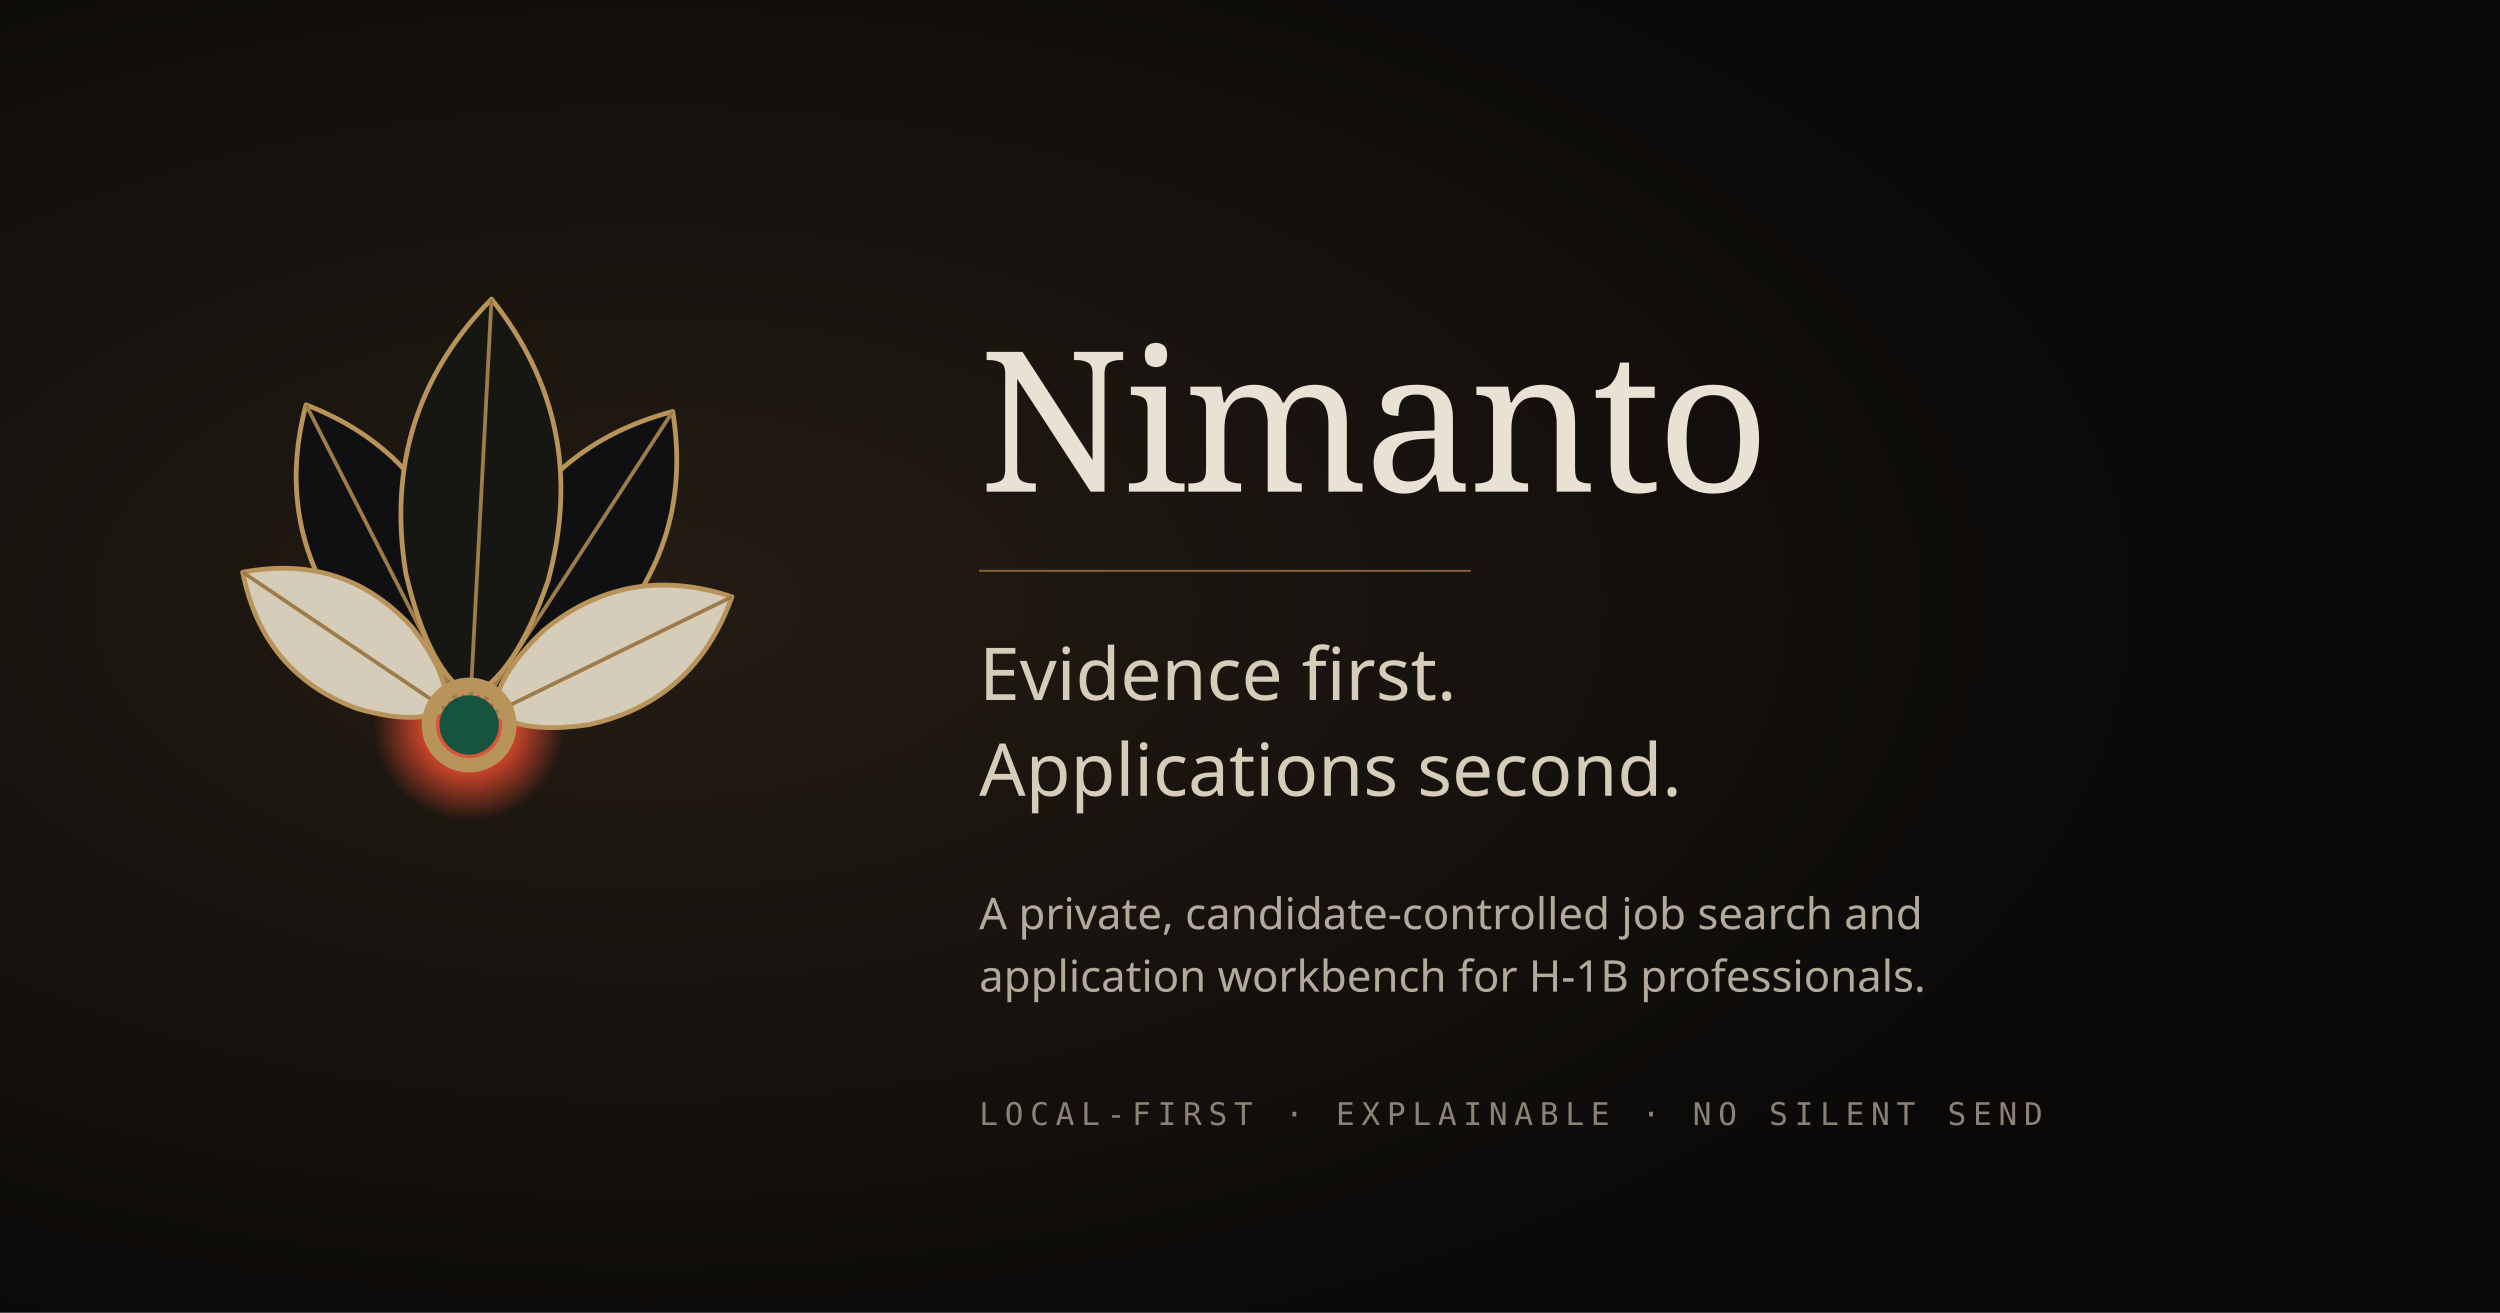
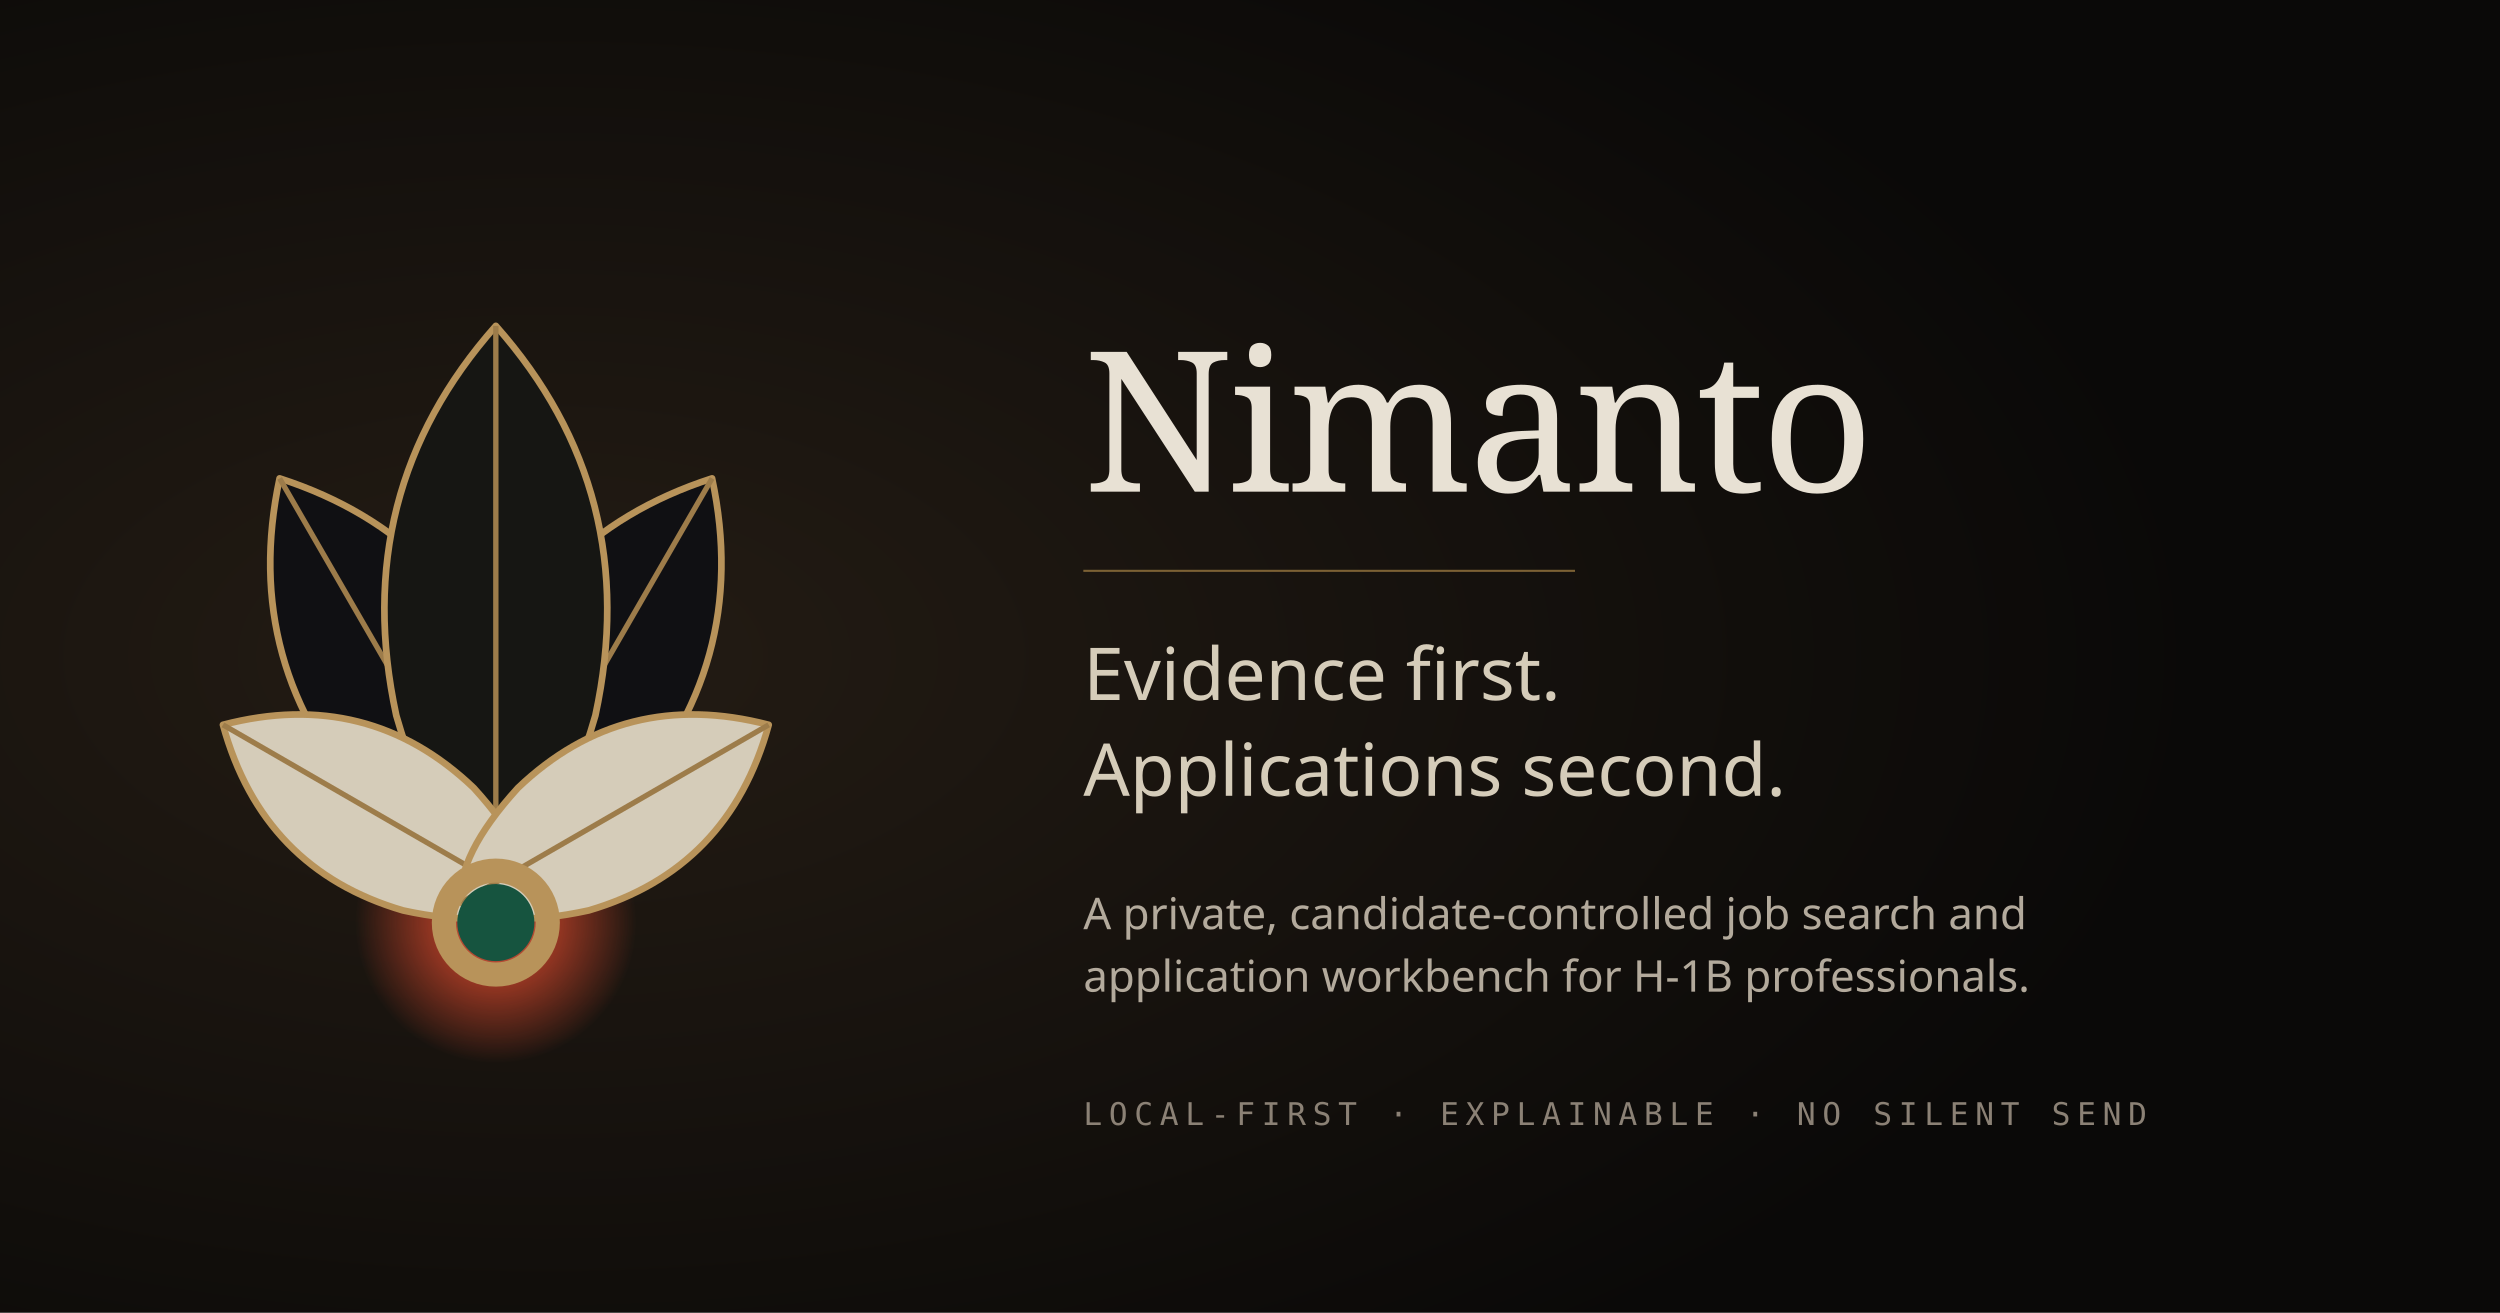
<svg xmlns="http://www.w3.org/2000/svg" viewBox="0 0 1200 630" width="1200" height="630" role="img" aria-label="Nimanto — evidence first, applications second">
  <defs>
-     <radialGradient id="umber" cx="26%" cy="46%" r="64%">
+     <radialGradient id="umber" cx="22%" cy="50%" r="66%">
      <stop offset="0" stop-color="#241C14" />
      <stop offset="1" stop-color="#0A0908" />
    </radialGradient>
    <radialGradient id="light" cx="50%" cy="50%" r="50%">
      <stop offset="0" stop-color="#E8785F" />
-       <stop offset=".45" stop-color="#D6472C" />
+       <stop offset=".4" stop-color="#D6472C" stop-opacity=".7" />
      <stop offset="1" stop-color="#D6472C" stop-opacity="0" />
    </radialGradient>
  </defs>
  <rect width="1200" height="630" fill="#0A0908" />
  <rect width="1200" height="630" fill="url(#umber)" />
-   <g transform="translate(78 118) scale(4.6)" stroke-linejoin="round">
-     <circle cx="32" cy="50" r="10" fill="url(#light)" />
-     <g transform="translate(33.63 47.48) rotate(33)">
-       <path d="M0 -36.00 Q9.80 -25.20 6.60 -10.80 Q4.00 -1.98 0 0 Q-4.00 -1.98 -6.60 -10.80 Q-9.80 -25.20 0 -36.00 Z" fill="#101013" stroke="#B8935A" stroke-width=".5" />
-       <path d="M0 0 L0 -36.00" stroke="#9D7C4A" stroke-width=".4" fill="none" />
+   <g stroke-linejoin="round">
+     <circle cx="238" cy="442.84" r="67.58" fill="url(#light)" />
+     <g transform="translate(247.65 426.11) rotate(-30)">
+       <path d="M0 -226.88 Q61.47 -158.82 41.35 -68.06 Q25.1 -12.55 0 0 Q-25.1 -12.55 -41.35 -68.06 Q-61.47 -158.82 0 -226.88 Z" fill="#101013" stroke="#B8935A" stroke-width="3.22" />
+       <path d="M0 0 L0 -226.88" stroke="#9D7C4A" stroke-width="2.57" fill="none" />
    </g>
-     <g transform="translate(30.64 47.33) rotate(-27)">
-       <path d="M0 -34.50 Q9.31 -24.15 6.27 -10.35 Q3.80 -1.90 0 0 Q-3.80 -1.90 -6.27 -10.35 Q-9.31 -24.15 0 -34.50 Z" fill="#101013" stroke="#B8935A" stroke-width=".5" />
-       <path d="M0 0 L0 -34.50" stroke="#9D7C4A" stroke-width=".4" fill="none" />
+     <g transform="translate(228.35 426.11) rotate(30)">
+       <path d="M0 -226.88 Q61.47 -158.82 41.35 -68.06 Q25.1 -12.55 0 0 Q-25.1 -12.55 -41.35 -68.06 Q-61.47 -158.82 0 -226.88 Z" fill="#101013" stroke="#B8935A" stroke-width="3.22" />
+       <path d="M0 0 L0 -226.88" stroke="#9D7C4A" stroke-width="2.57" fill="none" />
    </g>
-     <g transform="translate(32.16 47.00) rotate(3)">
-       <path d="M0 -41.50 Q11.03 -29.05 7.43 -12.45 Q4.50 -2.28 0 0 Q-4.50 -2.28 -7.43 -12.45 Q-11.03 -29.05 0 -41.50 Z" fill="#161613" stroke="#B8935A" stroke-width=".5" />
-       <path d="M0 0 L0 -41.50" stroke="#9D7C4A" stroke-width=".4" fill="none" />
+     <g transform="translate(238 423.53) rotate(0)">
+       <path d="M0 -267.11 Q70.96 -186.98 47.79 -80.13 Q28.96 -14.64 0 0 Q-28.96 -14.64 -47.79 -80.13 Q-70.96 -186.98 0 -267.11 Z" fill="#161613" stroke="#B8935A" stroke-width="3.22" />
+       <path d="M0 0 L0 -267.11" stroke="#9D7C4A" stroke-width="2.57" fill="none" />
    </g>
-     <g transform="translate(34.70 48.68) rotate(64)">
-       <path d="M0 -27.50 Q8.08 -19.25 5.45 -8.25 Q3.30 -1.51 0 0 Q-3.30 -1.51 -5.45 -8.25 Q-8.08 -19.25 0 -27.50 Z" fill="#D5CCB9" stroke="#B8935A" stroke-width=".5" />
-       <path d="M0 0 L0 -27.50" stroke="#9D7C4A" stroke-width=".4" fill="none" />
+     <g transform="translate(254.73 433.19) rotate(-60)">
+       <path d="M0 -170.56 Q50.53 -119.39 33.95 -51.17 Q20.6 -9.33 0 0 Q-20.6 -9.33 -33.95 -51.17 Q-50.53 -119.39 0 -170.56 Z" fill="#D5CCB9" stroke="#B8935A" stroke-width="3.22" />
+       <path d="M0 0 L0 -170.56" stroke="#9D7C4A" stroke-width="2.57" fill="none" />
    </g>
-     <g transform="translate(29.51 48.32) rotate(-56)">
-       <path d="M0 -25.50 Q7.59 -17.85 5.12 -7.65 Q3.10 -1.40 0 0 Q-3.10 -1.40 -5.12 -7.65 Q-7.59 -17.85 0 -25.50 Z" fill="#D5CCB9" stroke="#B8935A" stroke-width=".5" />
-       <path d="M0 0 L0 -25.50" stroke="#9D7C4A" stroke-width=".4" fill="none" />
+     <g transform="translate(221.27 433.19) rotate(60)">
+       <path d="M0 -170.56 Q50.53 -119.39 33.95 -51.17 Q20.6 -9.33 0 0 Q-20.6 -9.33 -33.95 -51.17 Q-50.53 -119.39 0 -170.56 Z" fill="#D5CCB9" stroke="#B8935A" stroke-width="3.22" />
+       <path d="M0 0 L0 -170.56" stroke="#9D7C4A" stroke-width="2.57" fill="none" />
    </g>
-     <circle cx="32" cy="50" r="3.1" fill="#16543F" />
-     <circle cx="32" cy="50" r="4.2" stroke="#B8935A" stroke-width="1.5" fill="none" />
+     <circle cx="238" cy="442.84" r="18.5" fill="#16543F" />
+     <circle cx="238" cy="442.84" r="24.94" stroke="#B8935A" stroke-width="11.59" fill="none" />
  </g>
-   <g transform="translate(470 0)">
+   <g transform="translate(520 0)">
    <text x="0" y="236" font-family="Instrument Serif, Georgia, serif" font-size="94" fill="#E8E1D4" letter-spacing="-2">Nimanto</text>
    <path d="M0 274 H236" stroke="#7C6134" stroke-width="1" />
    <text x="0" y="336" font-family="Archivo, system-ui, sans-serif" font-size="35" font-weight="500" fill="#D5CCB9">Evidence first.</text>
    <text x="0" y="382" font-family="Archivo, system-ui, sans-serif" font-size="35" font-weight="500" fill="#D5CCB9">Applications second.</text>
    <text x="0" y="446" font-family="Archivo, system-ui, sans-serif" font-size="21" fill="#B3AA9C">A private, candidate-controlled job search and</text>
    <text x="0" y="476" font-family="Archivo, system-ui, sans-serif" font-size="21" fill="#B3AA9C">application workbench for H-1B professionals.</text>
    <text x="0" y="540" font-family="IBM Plex Mono, ui-monospace, monospace" font-size="15" fill="#8B8175" letter-spacing="3.2">LOCAL-FIRST  ·  EXPLAINABLE  ·  NO SILENT SEND</text>
  </g>
</svg>
